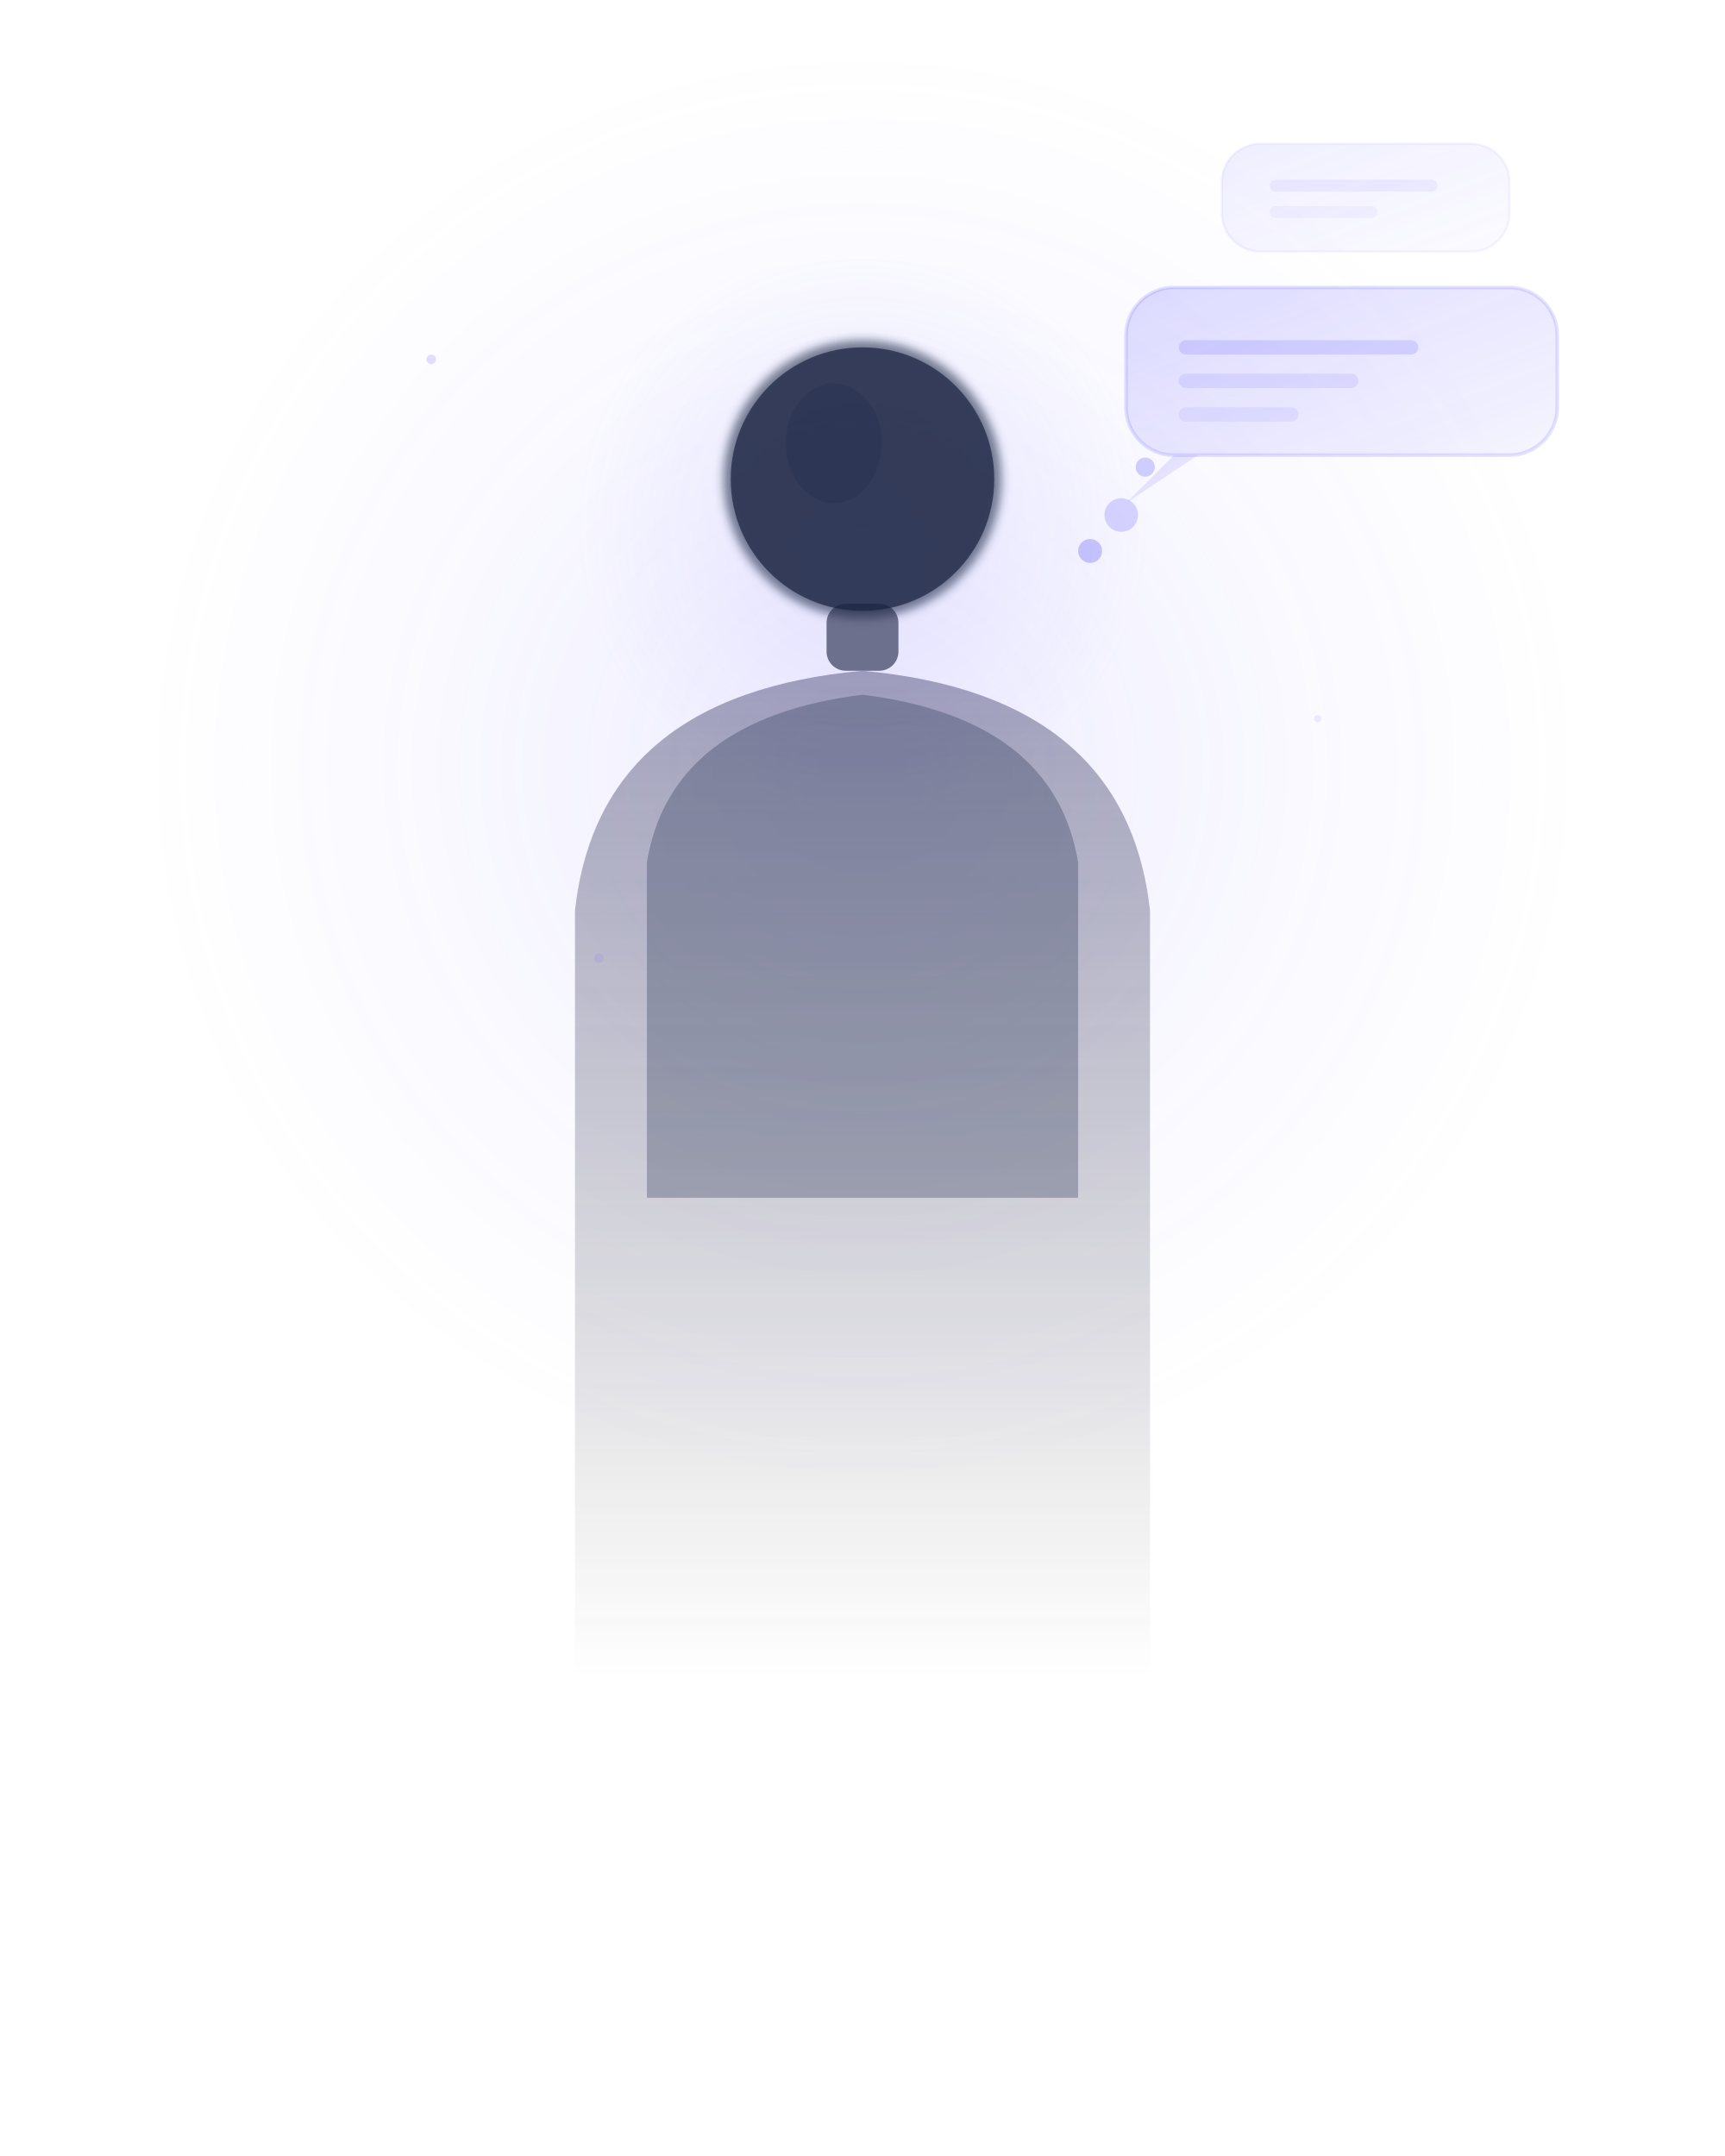
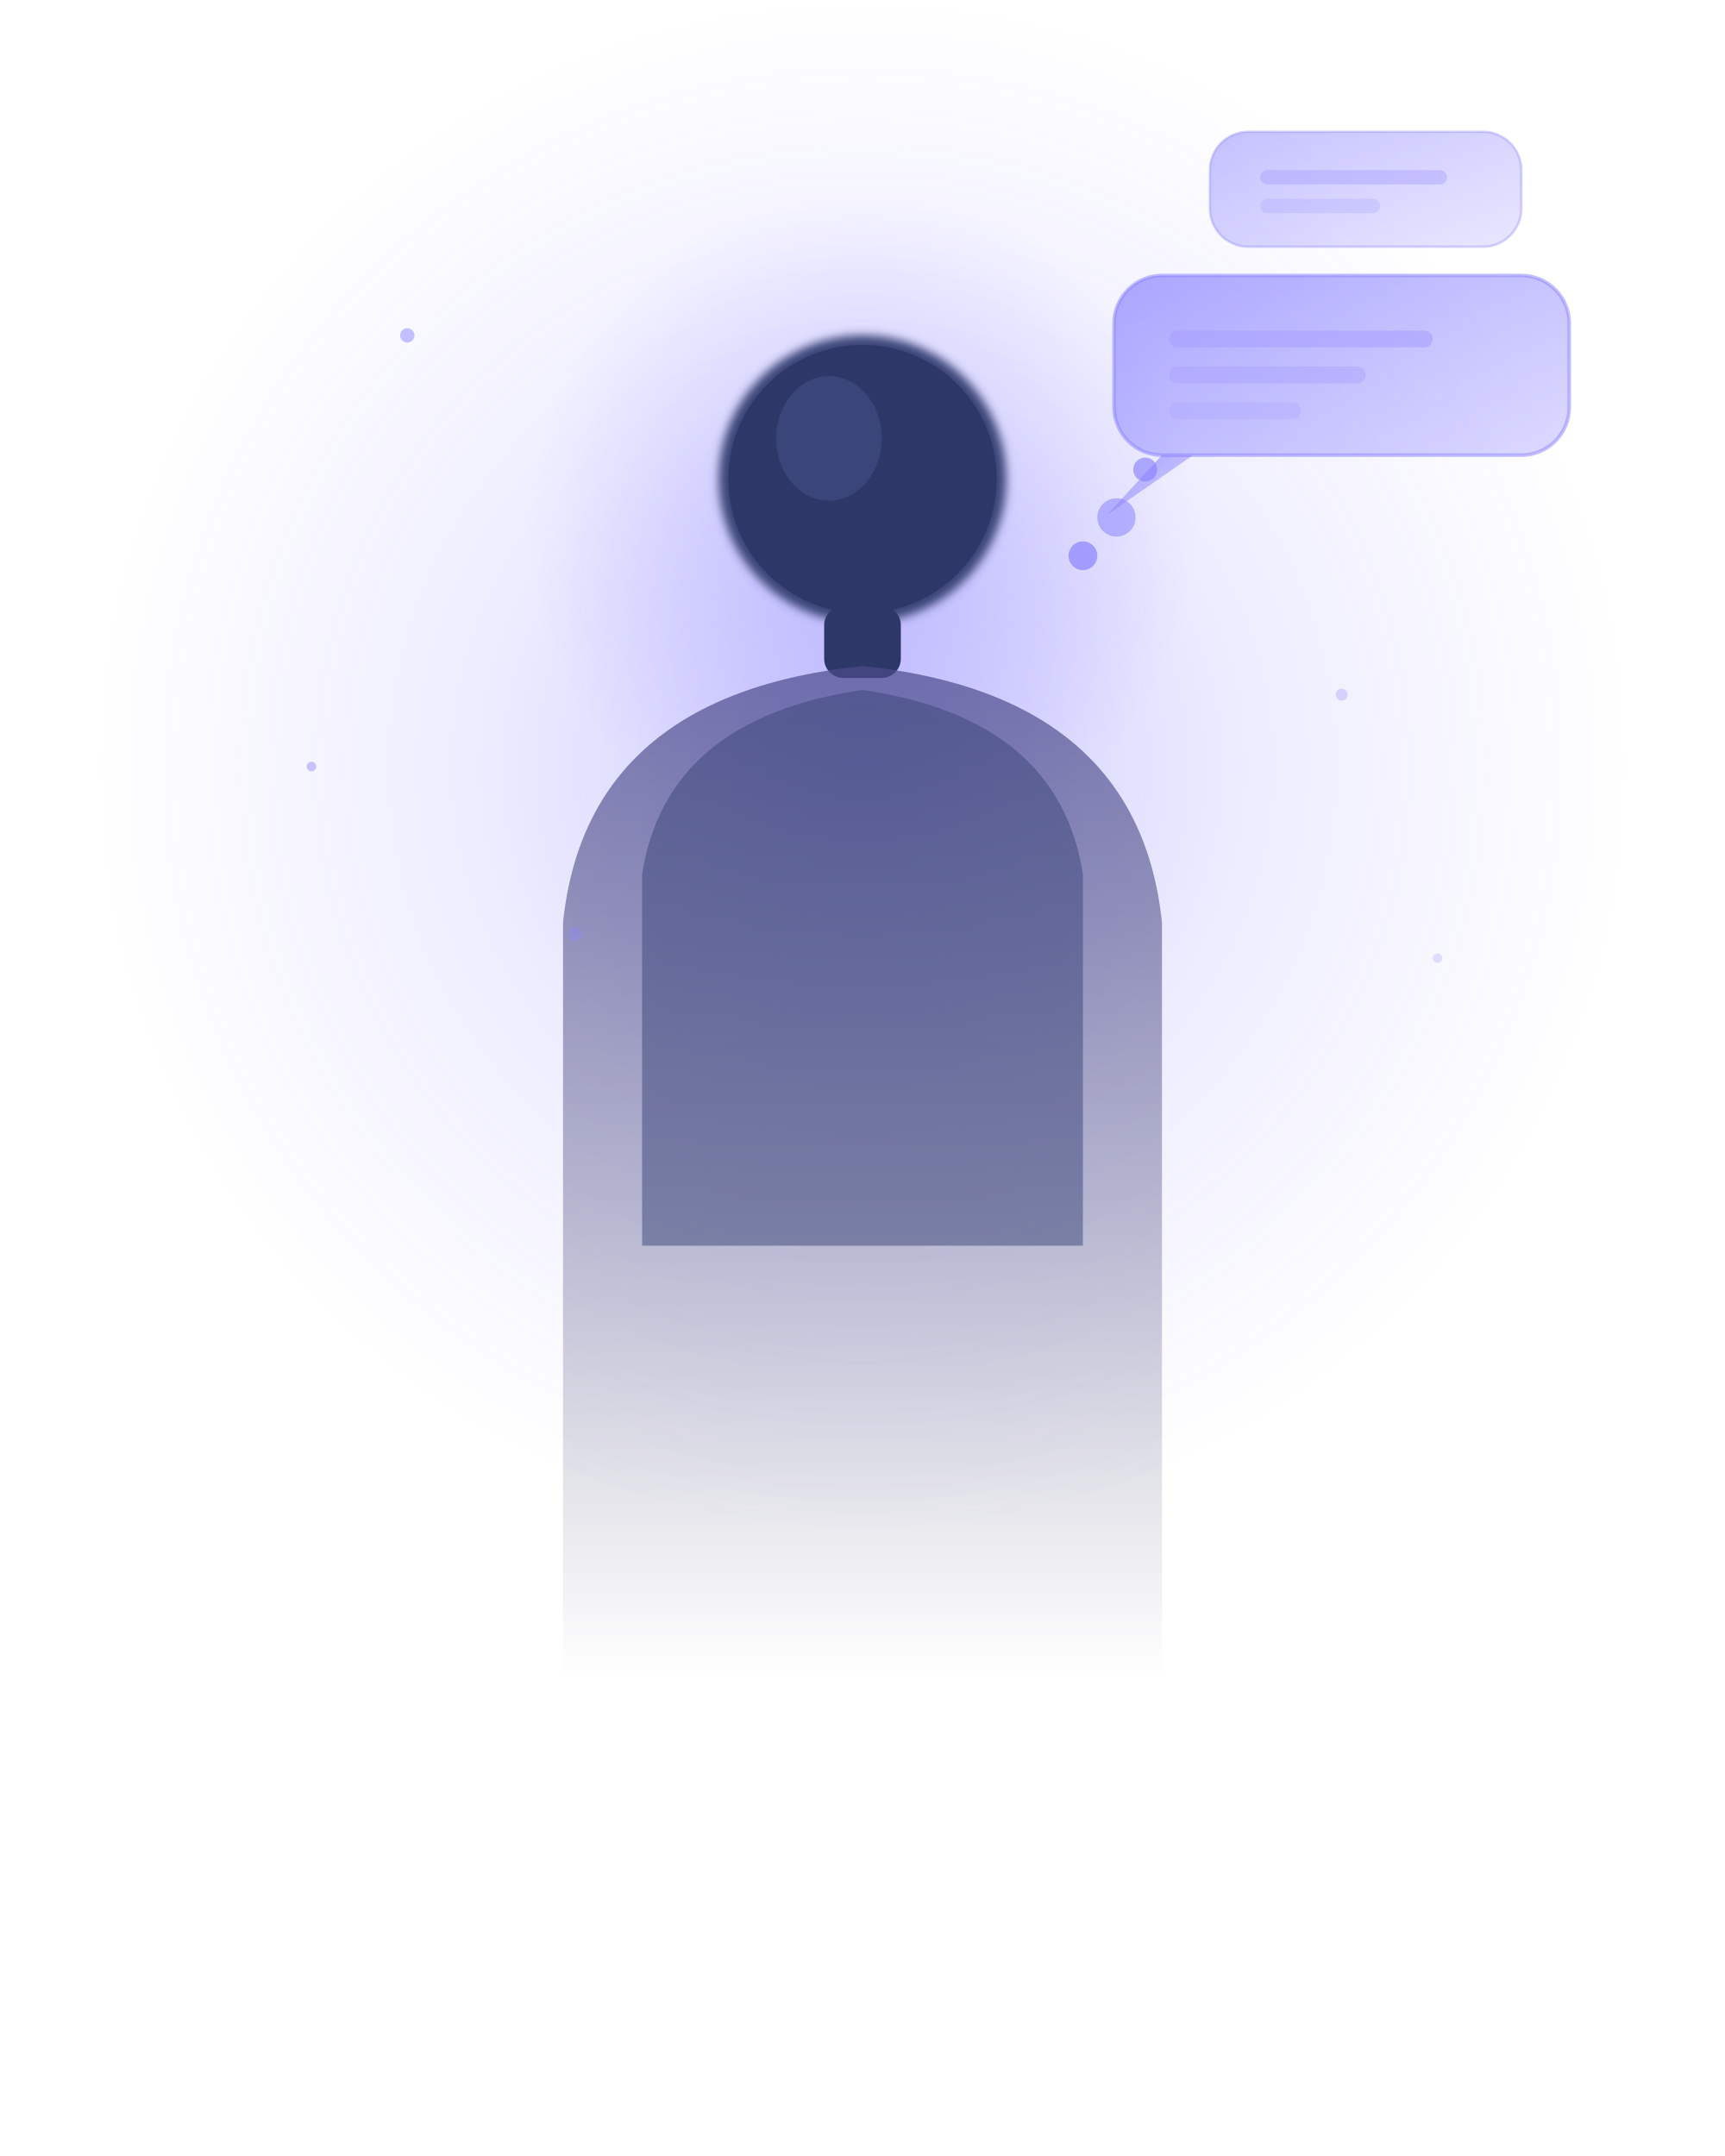
<svg xmlns="http://www.w3.org/2000/svg" viewBox="0 0 720 900" fill="none">
  <defs>
-     <radialGradient id="glow" cx="360" cy="320" r="300" gradientUnits="userSpaceOnUse">
-       <stop offset="0%" stop-color="#6c63ff" stop-opacity="0.12" />
-       <stop offset="60%" stop-color="#6c63ff" stop-opacity="0.04" />
+     <radialGradient id="glow" cx="360" cy="320" r="320" gradientUnits="userSpaceOnUse">
+       <stop offset="0%" stop-color="#6c63ff" stop-opacity="0.35" />
+       <stop offset="50%" stop-color="#6c63ff" stop-opacity="0.12" />
      <stop offset="100%" stop-color="#6c63ff" stop-opacity="0" />
    </radialGradient>
-     <radialGradient id="headGlow" cx="360" cy="220" r="120" gradientUnits="userSpaceOnUse">
-       <stop offset="0%" stop-color="#8b83ff" stop-opacity="0.15" />
+     <radialGradient id="headGlow" cx="360" cy="220" r="140" gradientUnits="userSpaceOnUse">
+       <stop offset="0%" stop-color="#8b83ff" stop-opacity="0.4" />
      <stop offset="100%" stop-color="#8b83ff" stop-opacity="0" />
    </radialGradient>
    <linearGradient id="bodyFade" x1="360" y1="280" x2="360" y2="700" gradientUnits="userSpaceOnUse">
-       <stop offset="0%" stop-color="#2a2a5a" stop-opacity="0.5" />
-       <stop offset="100%" stop-color="#0f0f1a" stop-opacity="0" />
+       <stop offset="0%" stop-color="#4a4a8a" stop-opacity="0.7" />
+       <stop offset="100%" stop-color="#2a2a5a" stop-opacity="0" />
    </linearGradient>
    <linearGradient id="bubble1Grad" x1="0%" y1="0%" x2="100%" y2="100%">
-       <stop offset="0%" stop-color="#6c63ff" stop-opacity="0.25" />
-       <stop offset="100%" stop-color="#8b83ff" stop-opacity="0.1" />
+       <stop offset="0%" stop-color="#6c63ff" stop-opacity="0.55" />
+       <stop offset="100%" stop-color="#8b83ff" stop-opacity="0.3" />
    </linearGradient>
    <linearGradient id="bubble2Grad" x1="0%" y1="0%" x2="100%" y2="100%">
-       <stop offset="0%" stop-color="#6c63ff" stop-opacity="0.18" />
-       <stop offset="100%" stop-color="#8b83ff" stop-opacity="0.06" />
+       <stop offset="0%" stop-color="#6c63ff" stop-opacity="0.4" />
+       <stop offset="100%" stop-color="#8b83ff" stop-opacity="0.2" />
    </linearGradient>
    <filter id="softBlur">
      <feGaussianBlur stdDeviation="2" />
    </filter>
-     <filter id="bigBlur">
-       <feGaussianBlur stdDeviation="8" />
-     </filter>
  </defs>
-   <ellipse cx="360" cy="320" rx="300" ry="350" fill="url(#glow)" />
-   <ellipse cx="360" cy="220" rx="120" ry="120" fill="url(#headGlow)" />
-   <circle cx="360" cy="200" r="58" fill="#1e2a4a" opacity="0.6" filter="url(#softBlur)" />
-   <circle cx="360" cy="200" r="55" fill="#1a2240" opacity="0.7" />
-   <ellipse cx="348" cy="185" rx="20" ry="25" fill="#252f50" opacity="0.4" />
-   <rect x="345" y="252" width="30" height="28" rx="8" fill="#1a2240" opacity="0.6" />
-   <path d="M240 380 Q250 290 360 280 Q470 290 480 380 L480 700 L240 700 Z" fill="url(#bodyFade)" opacity="0.8" />
-   <path d="M270 360 Q280 300 360 290 Q440 300 450 360 L450 500 L270 500 Z" fill="#1e2a4a" opacity="0.3" />
-   <g opacity="0.9">
-     <rect x="470" y="120" width="180" height="70" rx="20" fill="url(#bubble1Grad)" stroke="#6c63ff" stroke-opacity="0.2" stroke-width="1.5" />
-     <path d="M490 190 L470 210 L500 190 Z" fill="url(#bubble1Grad)" />
-     <rect x="492" y="142" width="100" height="6" rx="3" fill="#8b83ff" opacity="0.3" />
-     <rect x="492" y="156" width="75" height="6" rx="3" fill="#8b83ff" opacity="0.2" />
-     <rect x="492" y="170" width="50" height="6" rx="3" fill="#8b83ff" opacity="0.15" />
+   <ellipse cx="360" cy="320" rx="320" ry="360" fill="url(#glow)" />
+   <ellipse cx="360" cy="220" rx="140" ry="140" fill="url(#headGlow)" />
+   <circle cx="360" cy="200" r="60" fill="#3a4478" filter="url(#softBlur)" />
+   <circle cx="360" cy="200" r="56" fill="#2e3868" />
+   <ellipse cx="346" cy="183" rx="22" ry="26" fill="#3f4b80" opacity="0.7" />
+   <rect x="344" y="253" width="32" height="30" rx="8" fill="#2e3868" />
+   <path d="M235 385 Q245 290 360 278 Q475 290 485 385 L485 720 L235 720 Z" fill="url(#bodyFade)" />
+   <path d="M268 365 Q278 300 360 288 Q442 300 452 365 L452 520 L268 520 Z" fill="#3a4478" opacity="0.5" />
+   <g>
+     <rect x="465" y="115" width="190" height="75" rx="20" fill="url(#bubble1Grad)" stroke="#8b83ff" stroke-opacity="0.5" stroke-width="1.5" />
+     <path d="M485 190 L462 215 L498 190 Z" fill="url(#bubble1Grad)" />
+     <rect x="488" y="138" width="110" height="7" rx="3.5" fill="#a8a0ff" opacity="0.6" />
+     <rect x="488" y="153" width="82" height="7" rx="3.5" fill="#a8a0ff" opacity="0.45" />
+     <rect x="488" y="168" width="55" height="7" rx="3.5" fill="#a8a0ff" opacity="0.3" />
  </g>
-   <g opacity="0.6">
-     <rect x="510" y="60" width="120" height="45" rx="16" fill="url(#bubble2Grad)" stroke="#6c63ff" stroke-opacity="0.12" stroke-width="1" />
-     <rect x="530" y="75" width="70" height="5" rx="2.5" fill="#8b83ff" opacity="0.2" />
-     <rect x="530" y="86" width="45" height="5" rx="2.5" fill="#8b83ff" opacity="0.13" />
+   <g>
+     <rect x="505" y="55" width="130" height="48" rx="16" fill="url(#bubble2Grad)" stroke="#8b83ff" stroke-opacity="0.35" stroke-width="1" />
+     <rect x="526" y="71" width="78" height="6" rx="3" fill="#a8a0ff" opacity="0.45" />
+     <rect x="526" y="83" width="50" height="6" rx="3" fill="#a8a0ff" opacity="0.3" />
  </g>
-   <circle cx="455" cy="230" r="5" fill="#6c63ff" opacity="0.35">
-     <animate attributeName="opacity" values="0.35;0.15;0.35" dur="2s" repeatCount="indefinite" />
+   <circle cx="452" cy="232" r="6" fill="#8b83ff" opacity="0.7">
+     <animate attributeName="opacity" values="0.7;0.3;0.7" dur="2s" repeatCount="indefinite" />
  </circle>
-   <circle cx="468" cy="215" r="7" fill="#6c63ff" opacity="0.25">
-     <animate attributeName="opacity" values="0.25;0.1;0.25" dur="2s" begin="0.3s" repeatCount="indefinite" />
+   <circle cx="466" cy="216" r="8" fill="#8b83ff" opacity="0.55">
+     <animate attributeName="opacity" values="0.55;0.2;0.55" dur="2s" begin="0.3s" repeatCount="indefinite" />
  </circle>
-   <circle cx="478" cy="195" r="4" fill="#6c63ff" opacity="0.3">
-     <animate attributeName="opacity" values="0.3;0.12;0.3" dur="2s" begin="0.6s" repeatCount="indefinite" />
+   <circle cx="478" cy="196" r="5" fill="#8b83ff" opacity="0.65">
+     <animate attributeName="opacity" values="0.65;0.25;0.65" dur="2s" begin="0.6s" repeatCount="indefinite" />
  </circle>
-   <circle cx="180" cy="150" r="2" fill="#6c63ff" opacity="0.2">
-     <animate attributeName="cy" values="150;140;150" dur="4s" repeatCount="indefinite" />
+   <circle cx="170" cy="140" r="3" fill="#8b83ff" opacity="0.5">
+     <animate attributeName="cy" values="140;126;140" dur="4s" repeatCount="indefinite" />
  </circle>
-   <circle cx="550" cy="300" r="1.5" fill="#8b83ff" opacity="0.15">
-     <animate attributeName="cy" values="300;290;300" dur="3s" repeatCount="indefinite" />
+   <circle cx="560" cy="290" r="2.5" fill="#a8a0ff" opacity="0.4">
+     <animate attributeName="cy" values="290;276;290" dur="3s" repeatCount="indefinite" />
  </circle>
-   <circle cx="250" cy="400" r="2" fill="#6c63ff" opacity="0.12">
-     <animate attributeName="cy" values="400;392;400" dur="5s" repeatCount="indefinite" />
+   <circle cx="240" cy="390" r="3" fill="#8b83ff" opacity="0.35">
+     <animate attributeName="cy" values="390;378;390" dur="5s" repeatCount="indefinite" />
+   </circle>
+   <circle cx="600" cy="400" r="2" fill="#a8a0ff" opacity="0.3">
+     <animate attributeName="cy" values="400;390;400" dur="3.5s" repeatCount="indefinite" />
+   </circle>
+   <circle cx="130" cy="320" r="2" fill="#6c63ff" opacity="0.35">
+     <animate attributeName="cy" values="320;310;320" dur="4.5s" repeatCount="indefinite" />
  </circle>
</svg>
